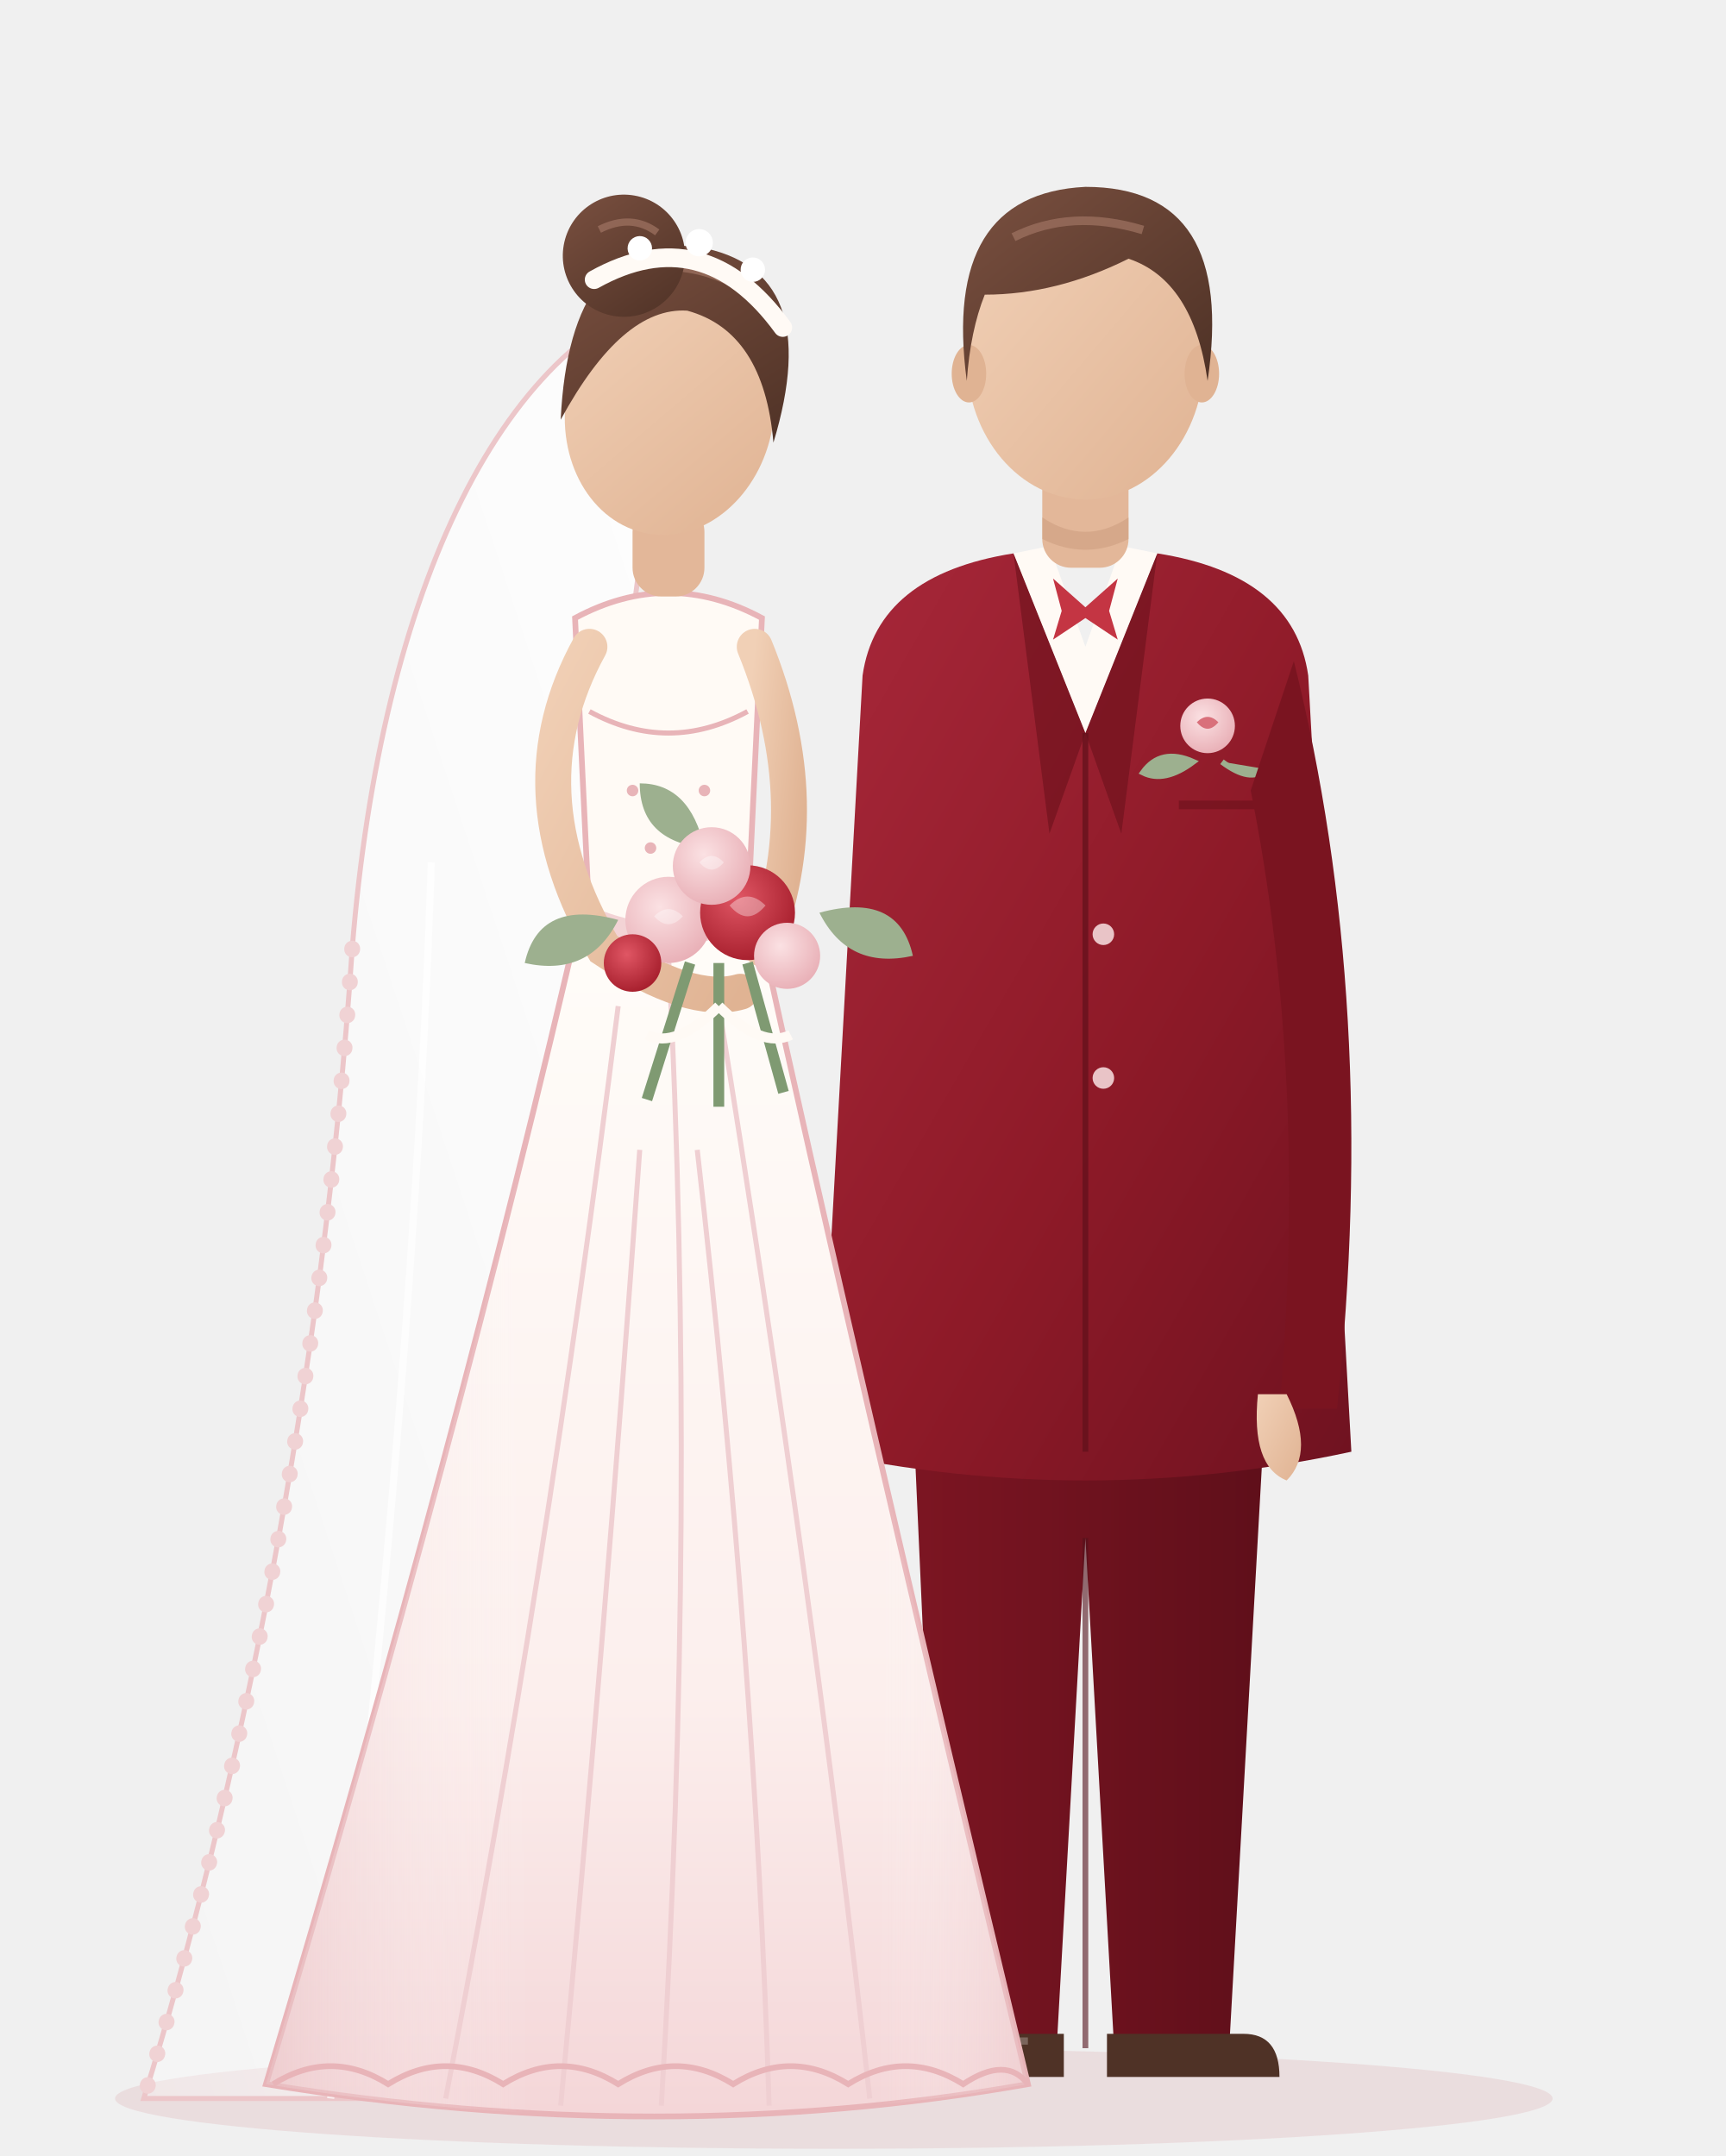
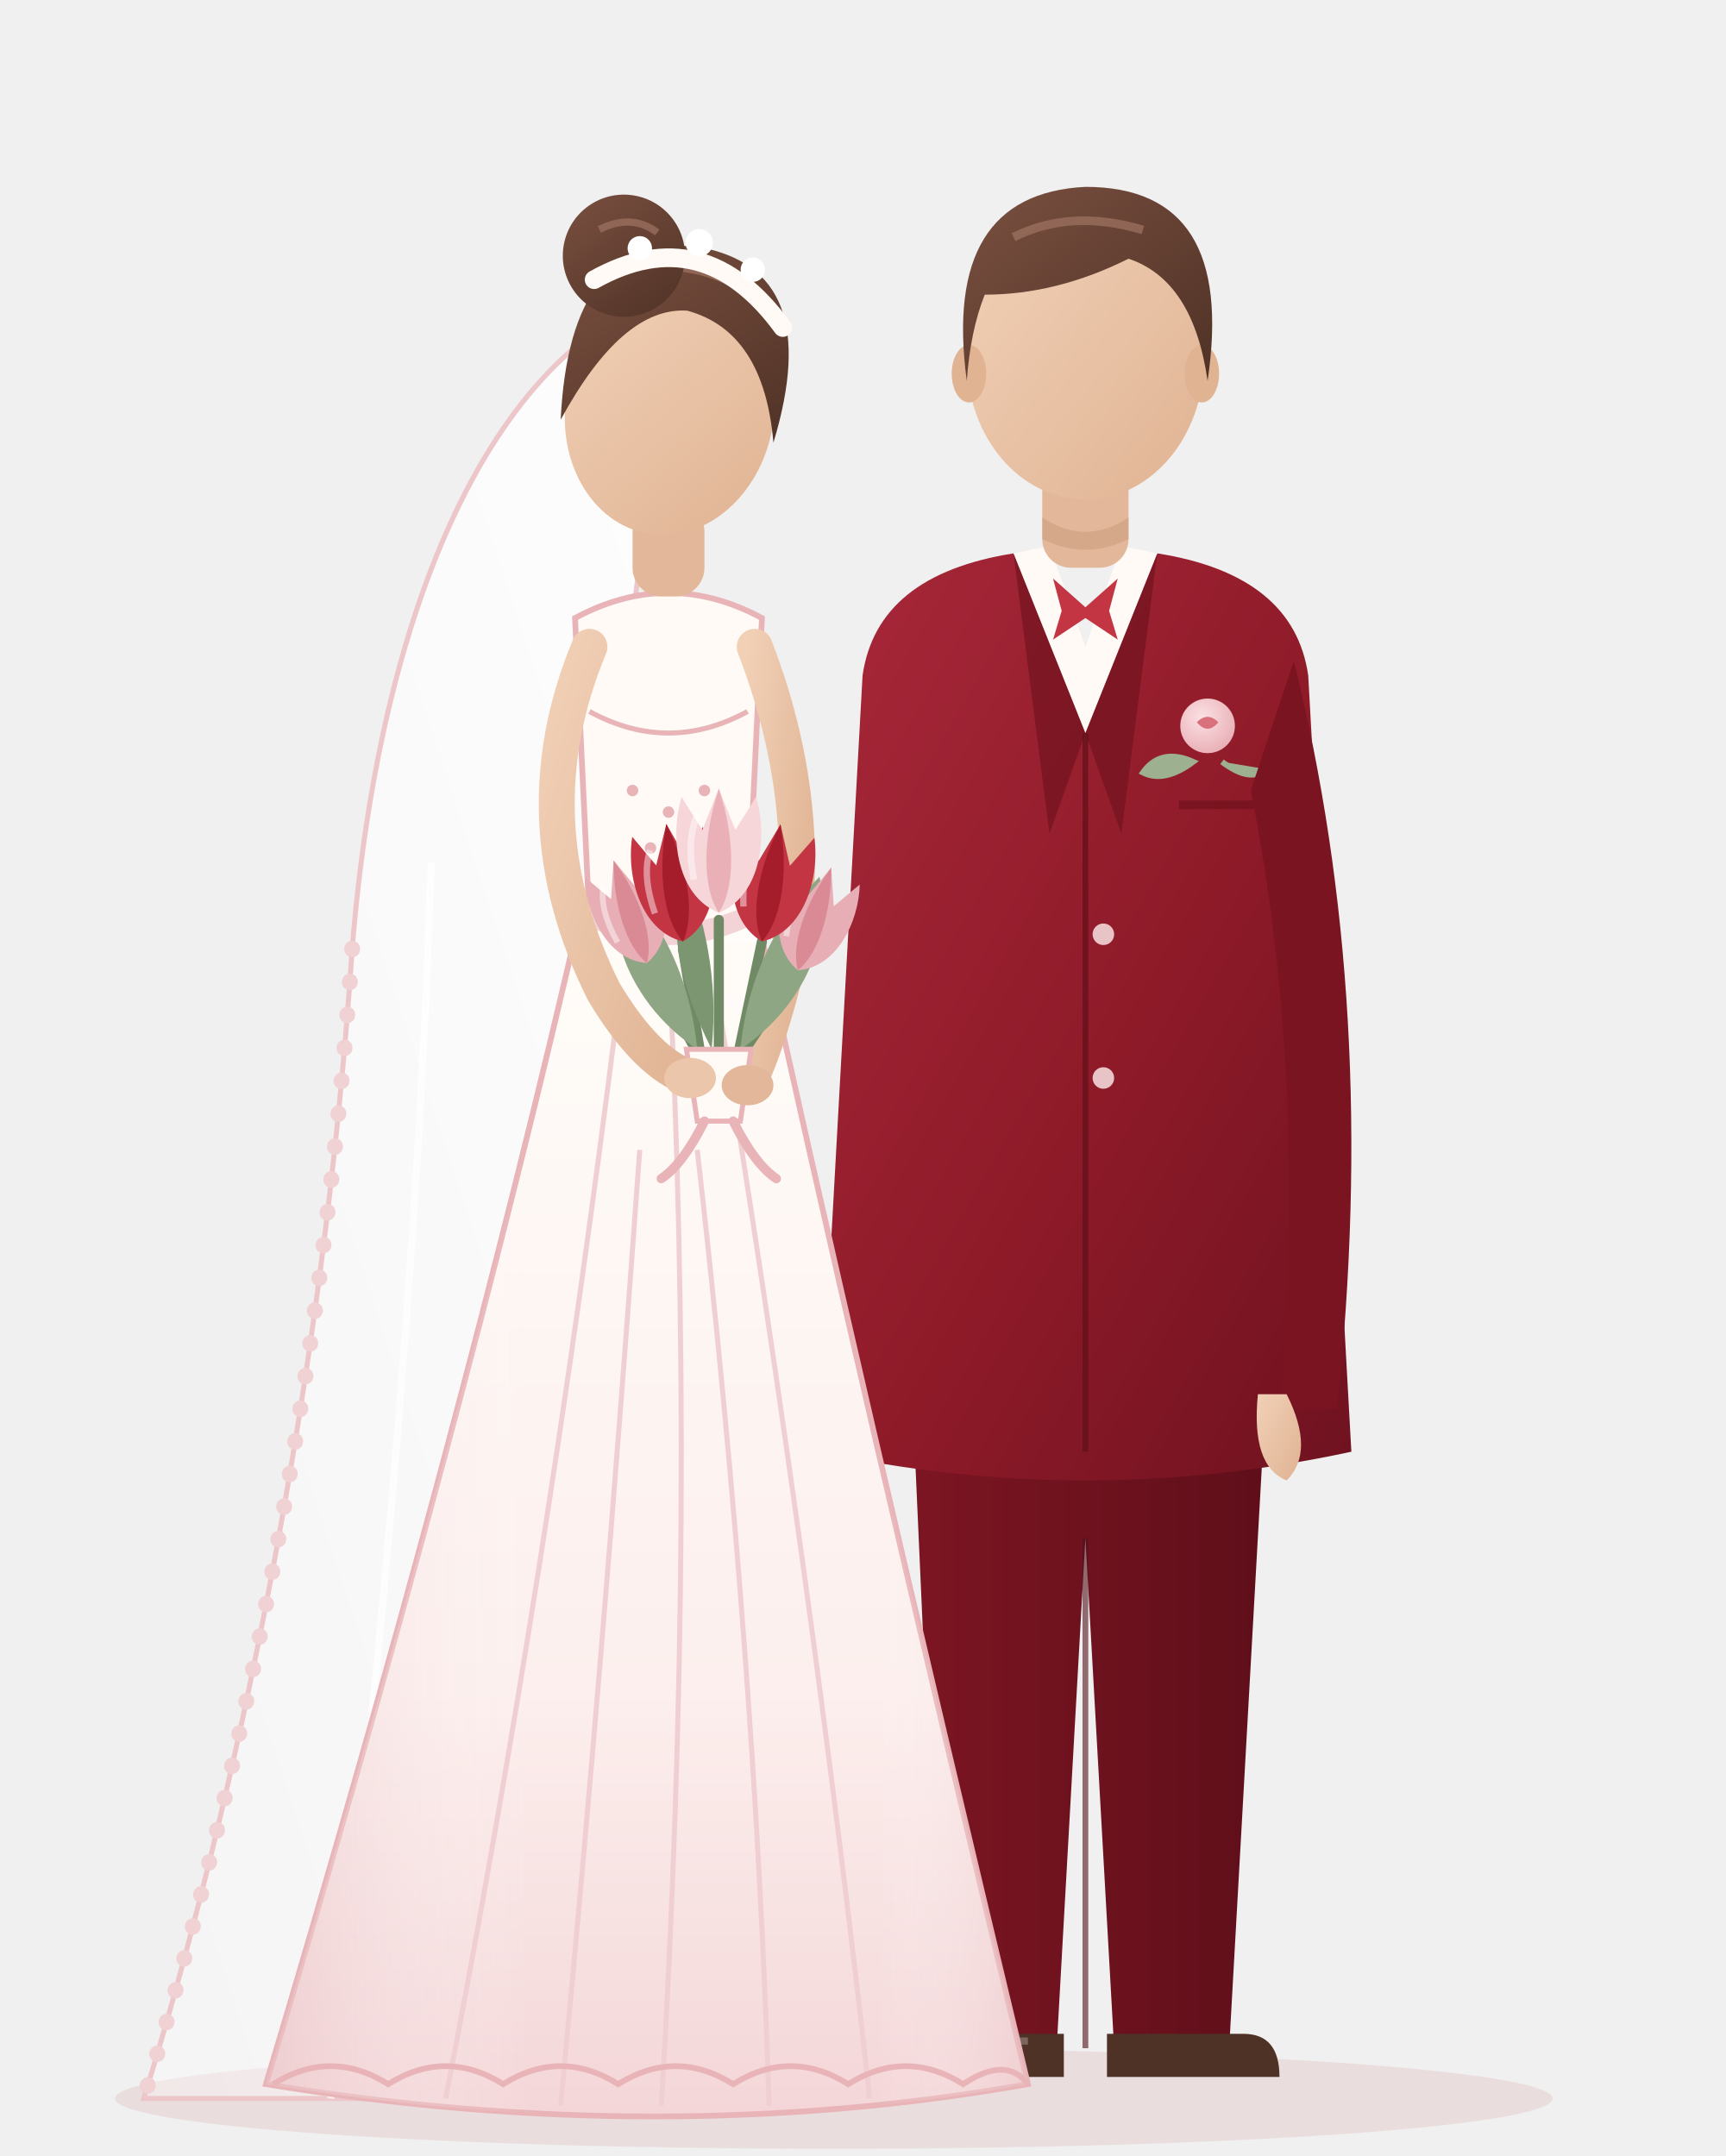
<svg xmlns="http://www.w3.org/2000/svg" viewBox="0 0 240 300">
  <defs>
    <linearGradient id="gown" x1="0" y1="0" x2="0" y2="1">
      <stop offset="0" stop-color="#fffdf9" />
      <stop offset=".65" stop-color="#fcefed" />
      <stop offset="1" stop-color="#f4d6d8" />
    </linearGradient>
    <linearGradient id="gownS" x1="0" y1="0" x2="1" y2="0">
      <stop offset="0" stop-color="#e9c4c7" stop-opacity=".55" />
      <stop offset=".35" stop-color="#fff" stop-opacity="0" />
      <stop offset=".8" stop-color="#fff" stop-opacity="0" />
      <stop offset="1" stop-color="#e9c4c7" stop-opacity=".45" />
    </linearGradient>
    <linearGradient id="suit" x1="0" y1="0" x2="1" y2="1">
      <stop offset="0" stop-color="#a8283a" />
      <stop offset=".55" stop-color="#8e1a28" />
      <stop offset="1" stop-color="#6f1220" />
    </linearGradient>
    <linearGradient id="pants" x1="0" y1="0" x2="1" y2="0">
      <stop offset="0" stop-color="#7c1522" />
      <stop offset="1" stop-color="#5f0f1a" />
    </linearGradient>
    <linearGradient id="veil" x1="1" y1="0" x2="0" y2="1">
      <stop offset="0" stop-color="#fff" stop-opacity=".95" />
      <stop offset="1" stop-color="#fff" stop-opacity=".3" />
    </linearGradient>
    <linearGradient id="skin" x1="0" y1="0" x2="1" y2="1">
      <stop offset="0" stop-color="#f1d0b6" />
      <stop offset="1" stop-color="#e0b393" />
    </linearGradient>
    <linearGradient id="hairG" x1="0" y1="0" x2="1" y2="1">
      <stop offset="0" stop-color="#7a5040" />
      <stop offset="1" stop-color="#4f3226" />
    </linearGradient>
    <radialGradient id="rose1" cx=".4" cy=".35" r=".7">
      <stop offset="0" stop-color="#e05664" />
      <stop offset="1" stop-color="#a51d2b" />
    </radialGradient>
    <radialGradient id="rose2" cx=".4" cy=".35" r=".7">
      <stop offset="0" stop-color="#fbe1e3" />
      <stop offset="1" stop-color="#e8aeb5" />
    </radialGradient>
  </defs>
  <ellipse cx="116" cy="292" rx="100" ry="7" fill="#b3202f" opacity=".09" />
  <path d="M96 40 C70 46 53 82 49 132 C45 192 33 250 20 292 L104 292 C84 240 80 182 84 132 C86 98 90 64 96 40Z" fill="url(#veil)" stroke="#ecc6c9" stroke-width=".7" />
  <path d="M49 132 C45 192 33 250 20 292" fill="none" stroke="#f0d2d4" stroke-width="2.2" stroke-dasharray=".1 4.5" stroke-linecap="round" />
  <path d="M60 120 C58 180 52 240 46 292" stroke="#fff" stroke-opacity=".7" stroke-width="1" fill="none" />
  <path d="M127 196 L131 285 L147 285 L151 214 L155 285 L171 285 L176 196Z" fill="url(#pants)" />
  <path d="M151 214 L151 285" stroke="#52101a" stroke-width=".8" opacity=".6" />
  <path d="M129 283 h19 v6 h-24 q0-6 5-6Z M154 283 h19 q5 0 5 6 h-24Z" fill="#4f3226" />
  <path d="M131 284 h12" stroke="#fff" stroke-opacity=".25" stroke-width="1" />
  <path d="M120 94 Q122 80 141 77 L151 102 L161 77 Q180 80 182 94 L188 202 Q151 210 114 202Z" fill="url(#suit)" />
  <path d="M141 77 L151 102 L161 77 L156 76 L151 90 L146 76Z" fill="#fffaf5" />
  <path d="M141 77 L146 116 L151 102Z M161 77 L156 116 L151 102Z" fill="#6a101b" opacity=".6" />
  <path d="M151 102 L151 202" stroke="#5f0f1a" stroke-width=".8" opacity=".7" />
  <circle cx="153.5" cy="130" r="1.5" fill="#e9c4c7" />
  <circle cx="153.5" cy="150" r="1.5" fill="#e9c4c7" />
  <path d="M146.5 80.5 l4.5 4 l4.5 -4 l-1.2 4.5 l1.2 4 l-4.5-3 l-4.5 3 l1.2-4Z" fill="#c43543" />
  <path d="M164 112 h12" stroke="#6a101b" stroke-width="1.2" opacity=".6" />
  <path d="M166 106 q-4 3 -7 1.5 q2.5-3.5 7-1.5Z M170 106 q4 3 6 1" fill="#9db08f" stroke="#9db08f" stroke-width=".8" />
  <circle cx="168" cy="101" r="3.8" fill="url(#rose2)" />
  <path d="M166.5 100.5 q1.5-1.5 3 0 q-1.5 1.8 -3 0Z" fill="#d9707b" />
  <path d="M180 92 Q192 140 186 196 L178 196 Q182 150 174 110Z" fill="#7a1420" />
  <path d="M179 194 q4 8 0 12 q-5 -2 -4 -12Z" fill="url(#skin)" />
  <rect x="145" y="64" width="12" height="15" rx="4" fill="#e3b799" />
  <path d="M145 72 q6 4 12 0 v3 q-6 3 -12 0Z" fill="#c99a7c" opacity=".5" />
  <ellipse cx="151" cy="50" rx="16.5" ry="19.5" fill="url(#skin)" />
  <ellipse cx="134.8" cy="52" rx="2.4" ry="4" fill="#e0b393" />
  <ellipse cx="167.2" cy="52" rx="2.4" ry="4" fill="#e0b393" />
  <path d="M134.5 53 Q131 27 151 26 Q172 26 168 53 Q166 39 157 36 Q147 41 137 41 Q135 46 134.5 53Z" fill="url(#hairG)" />
  <path d="M141 33 q8 -4 18 -1" stroke="#a07463" stroke-width="1.2" fill="none" opacity=".7" />
  <path d="M81 126 Q93 131 105 126 Q119 190 143 290 Q92 299 37 290 Q64 200 81 126Z" fill="url(#gown)" stroke="#e8b4b8" stroke-width=".8" />
  <path d="M81 126 Q93 131 105 126 Q119 190 143 290 Q92 299 37 290 Q64 200 81 126Z" fill="url(#gownS)" />
  <path d="M93 133 Q97 210 92 293 M86 140 Q76 220 62 292 M100 140 Q113 220 121 292 M89 160 Q84 230 78 293 M97 160 Q105 230 107 293" stroke="#efcfd2" stroke-width=".7" fill="none" />
  <path d="M38 290 q8 -5 16 0 q8 -5 16 0 q8 -5 16 0 q8 -5 16 0 q8 -5 16 0 q8 -5 16 0 q6 -4 9 0" stroke="#e8b4b8" stroke-width=".8" fill="none" />
  <path d="M80 86 Q93 79 106 86 L104 128 Q93 133 82 128Z" fill="#fffaf5" stroke="#e8b4b8" stroke-width=".8" />
  <path d="M82 99 Q93 105 104 99" stroke="#e8b4b8" stroke-width=".7" fill="none" />
  <path d="M82 126 Q93 131 104 126 L104 129 Q93 134 82 129Z" fill="#f3d3d5" />
  <g fill="#e8b4b8">
    <circle cx="88" cy="110" r=".8" />
    <circle cx="93" cy="113" r=".8" />
    <circle cx="98" cy="110" r=".8" />
    <circle cx="90.5" cy="118" r=".8" />
    <circle cx="95.5" cy="118" r=".8" />
  </g>
-   <path d="M82 90 Q71 110 84 132 Q96 140 103 138" stroke="url(#skin)" stroke-width="5" stroke-linecap="round" fill="none" />
-   <path d="M105 90 Q114 112 106 132" stroke="url(#skin)" stroke-width="5" stroke-linecap="round" fill="none" />
+   <path d="M82 90 Q72 114 84 138 Q90 148 96 150" stroke="url(#skin)" stroke-width="5" stroke-linecap="round" fill="none" />
+   <path d="M105 90 Q115 116 108 140 Q106 147 104 151" stroke="url(#skin)" stroke-width="5" stroke-linecap="round" fill="none" />
  <rect x="88" y="70" width="10" height="13" rx="4" fill="#e3b799" />
  <g transform="rotate(10 93 58)">
    <ellipse cx="93" cy="57" rx="14.5" ry="17.5" fill="url(#skin)" />
    <path d="M78.3 61 Q75 35 93 34 Q111 34 108 59 Q104 44 93 43 Q84 44 78.3 61Z" fill="url(#hairG)" />
    <path d="M83 40 q8 -5 18 -1" stroke="#a07463" stroke-width="1.1" fill="none" opacity=".7" />
    <circle cx="83" cy="37" r="8.5" fill="url(#hairG)" />
    <path d="M79 34 q4 -3 8 -1" stroke="#a07463" stroke-width="1" fill="none" opacity=".7" />
    <path d="M79.5 41 Q93 30 106.5 43" stroke="#fffaf5" stroke-width="2.6" fill="none" stroke-linecap="round" />
    <circle cx="85" cy="35.6" r="1.7" fill="#fff" />
    <circle cx="93" cy="33.4" r="1.9" fill="#fff" />
    <circle cx="101" cy="35.8" r="1.7" fill="#fff" />
  </g>
-   <path d="M96 134 l-6 19 M100 134 l0 20 M104 134 l5 18" stroke="#7f9a72" stroke-width="1.5" />
-   <path d="M100 140 q-6 6 -10 4 M100 140 q6 6 10 4" stroke="#fffaf5" stroke-width="1.4" fill="none" />
-   <path d="M86 128 q-11 -3 -13 6 q9 2 13 -6Z M114 127 q11 -3 13 6 q-9 2 -13 -6Z M98 118 q-2 -9 -9 -9 q0 8 9 9Z" fill="#9db08f" />
-   <circle cx="93" cy="128" r="6" fill="url(#rose2)" />
-   <circle cx="104" cy="127" r="6.6" fill="url(#rose1)" />
-   <circle cx="99" cy="120.5" r="5.4" fill="url(#rose2)" />
-   <circle cx="109.5" cy="133" r="4.6" fill="url(#rose2)" />
-   <circle cx="88" cy="134" r="4" fill="url(#rose1)" />
-   <path d="M101.5 126 q2.5 -2.5 5 0 q-2.5 3 -5 0Z M91 127.5 q2 -2 4 0 q-2 2.2 -4 0Z M97.3 120 q1.7 -1.8 3.4 0 q-1.7 2 -3.4 0Z" fill="#fff" fill-opacity=".35" />
+   <g>
+     <path d="M98 150 L95 132 M100 150 L100 128 M102 150 L106 131 M99 150 L90 134 M101 150 L111 135" stroke="#6f8a64" stroke-width="1.4" stroke-linecap="round" />
+     <path d="M97 146 C88 140 84 130 86 122 C92 128 96 136 97 146Z M103 146 C112 140 116 130 114 122 C108 128 104 136 103 146Z" fill="#8fa684" />
+     <path d="M99 146 C94 136 93 128 95 120 C98 128 100 136 99 146Z" fill="#7d9672" />
+     <g transform="translate(90 134) rotate(-18) scale(1.0)">
+       <path d="M0 0 C-5 -2 -6 -9 -4.5 -14 L-2 -10 L0 -15 L2 -10 L4.5 -14 C6 -9 5 -2 0 0Z" fill="#e8aeb5" />
+       <path d="M0 0 C-2 -3 -2 -9 0 -15 C2 -9 2 -3 0 0Z" fill="#d98a94" />
+       <path d="M-3 -4 q-1 -5 .5 -8" stroke="#fff" stroke-opacity=".45" stroke-width=".8" fill="none" />
+     </g>
+     <g transform="translate(111 135) rotate(18) scale(1.0)">
+       <path d="M0 0 C-5 -2 -6 -9 -4.5 -14 L-2 -10 L0 -15 L2 -10 L4.5 -14 C6 -9 5 -2 0 0Z" fill="#e8aeb5" />
+       <path d="M0 0 C-2 -3 -2 -9 0 -15 C2 -9 2 -3 0 0Z" fill="#d98a94" />
+       <path d="M-3 -4 q-1 -5 .5 -8" stroke="#fff" stroke-opacity=".45" stroke-width=".8" fill="none" />
+     </g>
+     <g transform="translate(95 131) rotate(-8) scale(1.1)">
+       <path d="M0 0 C-5 -2 -6 -9 -4.5 -14 L-2 -10 L0 -15 L2 -10 L4.5 -14 C6 -9 5 -2 0 0Z" fill="#c43543" />
+       <path d="M0 0 C-2 -3 -2 -9 0 -15 C2 -9 2 -3 0 0Z" fill="#a51d2b" />
+       <path d="M-3 -4 q-1 -5 .5 -8" stroke="#fff" stroke-opacity=".45" stroke-width=".8" fill="none" />
+     </g>
+     <g transform="translate(106 131) rotate(9) scale(1.1)">
+       <path d="M0 0 C-5 -2 -6 -9 -4.5 -14 L-2 -10 L0 -15 L2 -10 L4.5 -14 C6 -9 5 -2 0 0Z" fill="#c43543" />
+       <path d="M0 0 C-2 -3 -2 -9 0 -15 C2 -9 2 -3 0 0Z" fill="#a51d2b" />
+       <path d="M-3 -4 q-1 -5 .5 -8" stroke="#fff" stroke-opacity=".45" stroke-width=".8" fill="none" />
+     </g>
+     <g transform="translate(100 127) rotate(0) scale(1.15)">
+       <path d="M0 0 C-5 -2 -6 -9 -4.5 -14 L-2 -10 L0 -15 L2 -10 L4.5 -14 C6 -9 5 -2 0 0Z" fill="#f6d6d9" />
+       <path d="M0 0 C-2 -3 -2 -9 0 -15 C2 -9 2 -3 0 0Z" fill="#eab0b7" />
+       <path d="M-3 -4 q-1 -5 .5 -8" stroke="#fff" stroke-opacity=".45" stroke-width=".8" fill="none" />
+     </g>
+     <path d="M95.5 146 L104.5 146 L103 156 L97 156Z" fill="#fffaf5" stroke="#e8b4b8" stroke-width=".7" />
+     <path d="M98 156 q-3 6 -6 8 M102 156 q3 6 6 8" stroke="#e8b4b8" stroke-width="1.3" fill="none" stroke-linecap="round" />
+     <ellipse cx="96" cy="150" rx="3.6" ry="2.8" fill="#ebc6aa" />
+     <ellipse cx="104" cy="151" rx="3.6" ry="2.8" fill="#e3b799" />
+   </g>
</svg>
